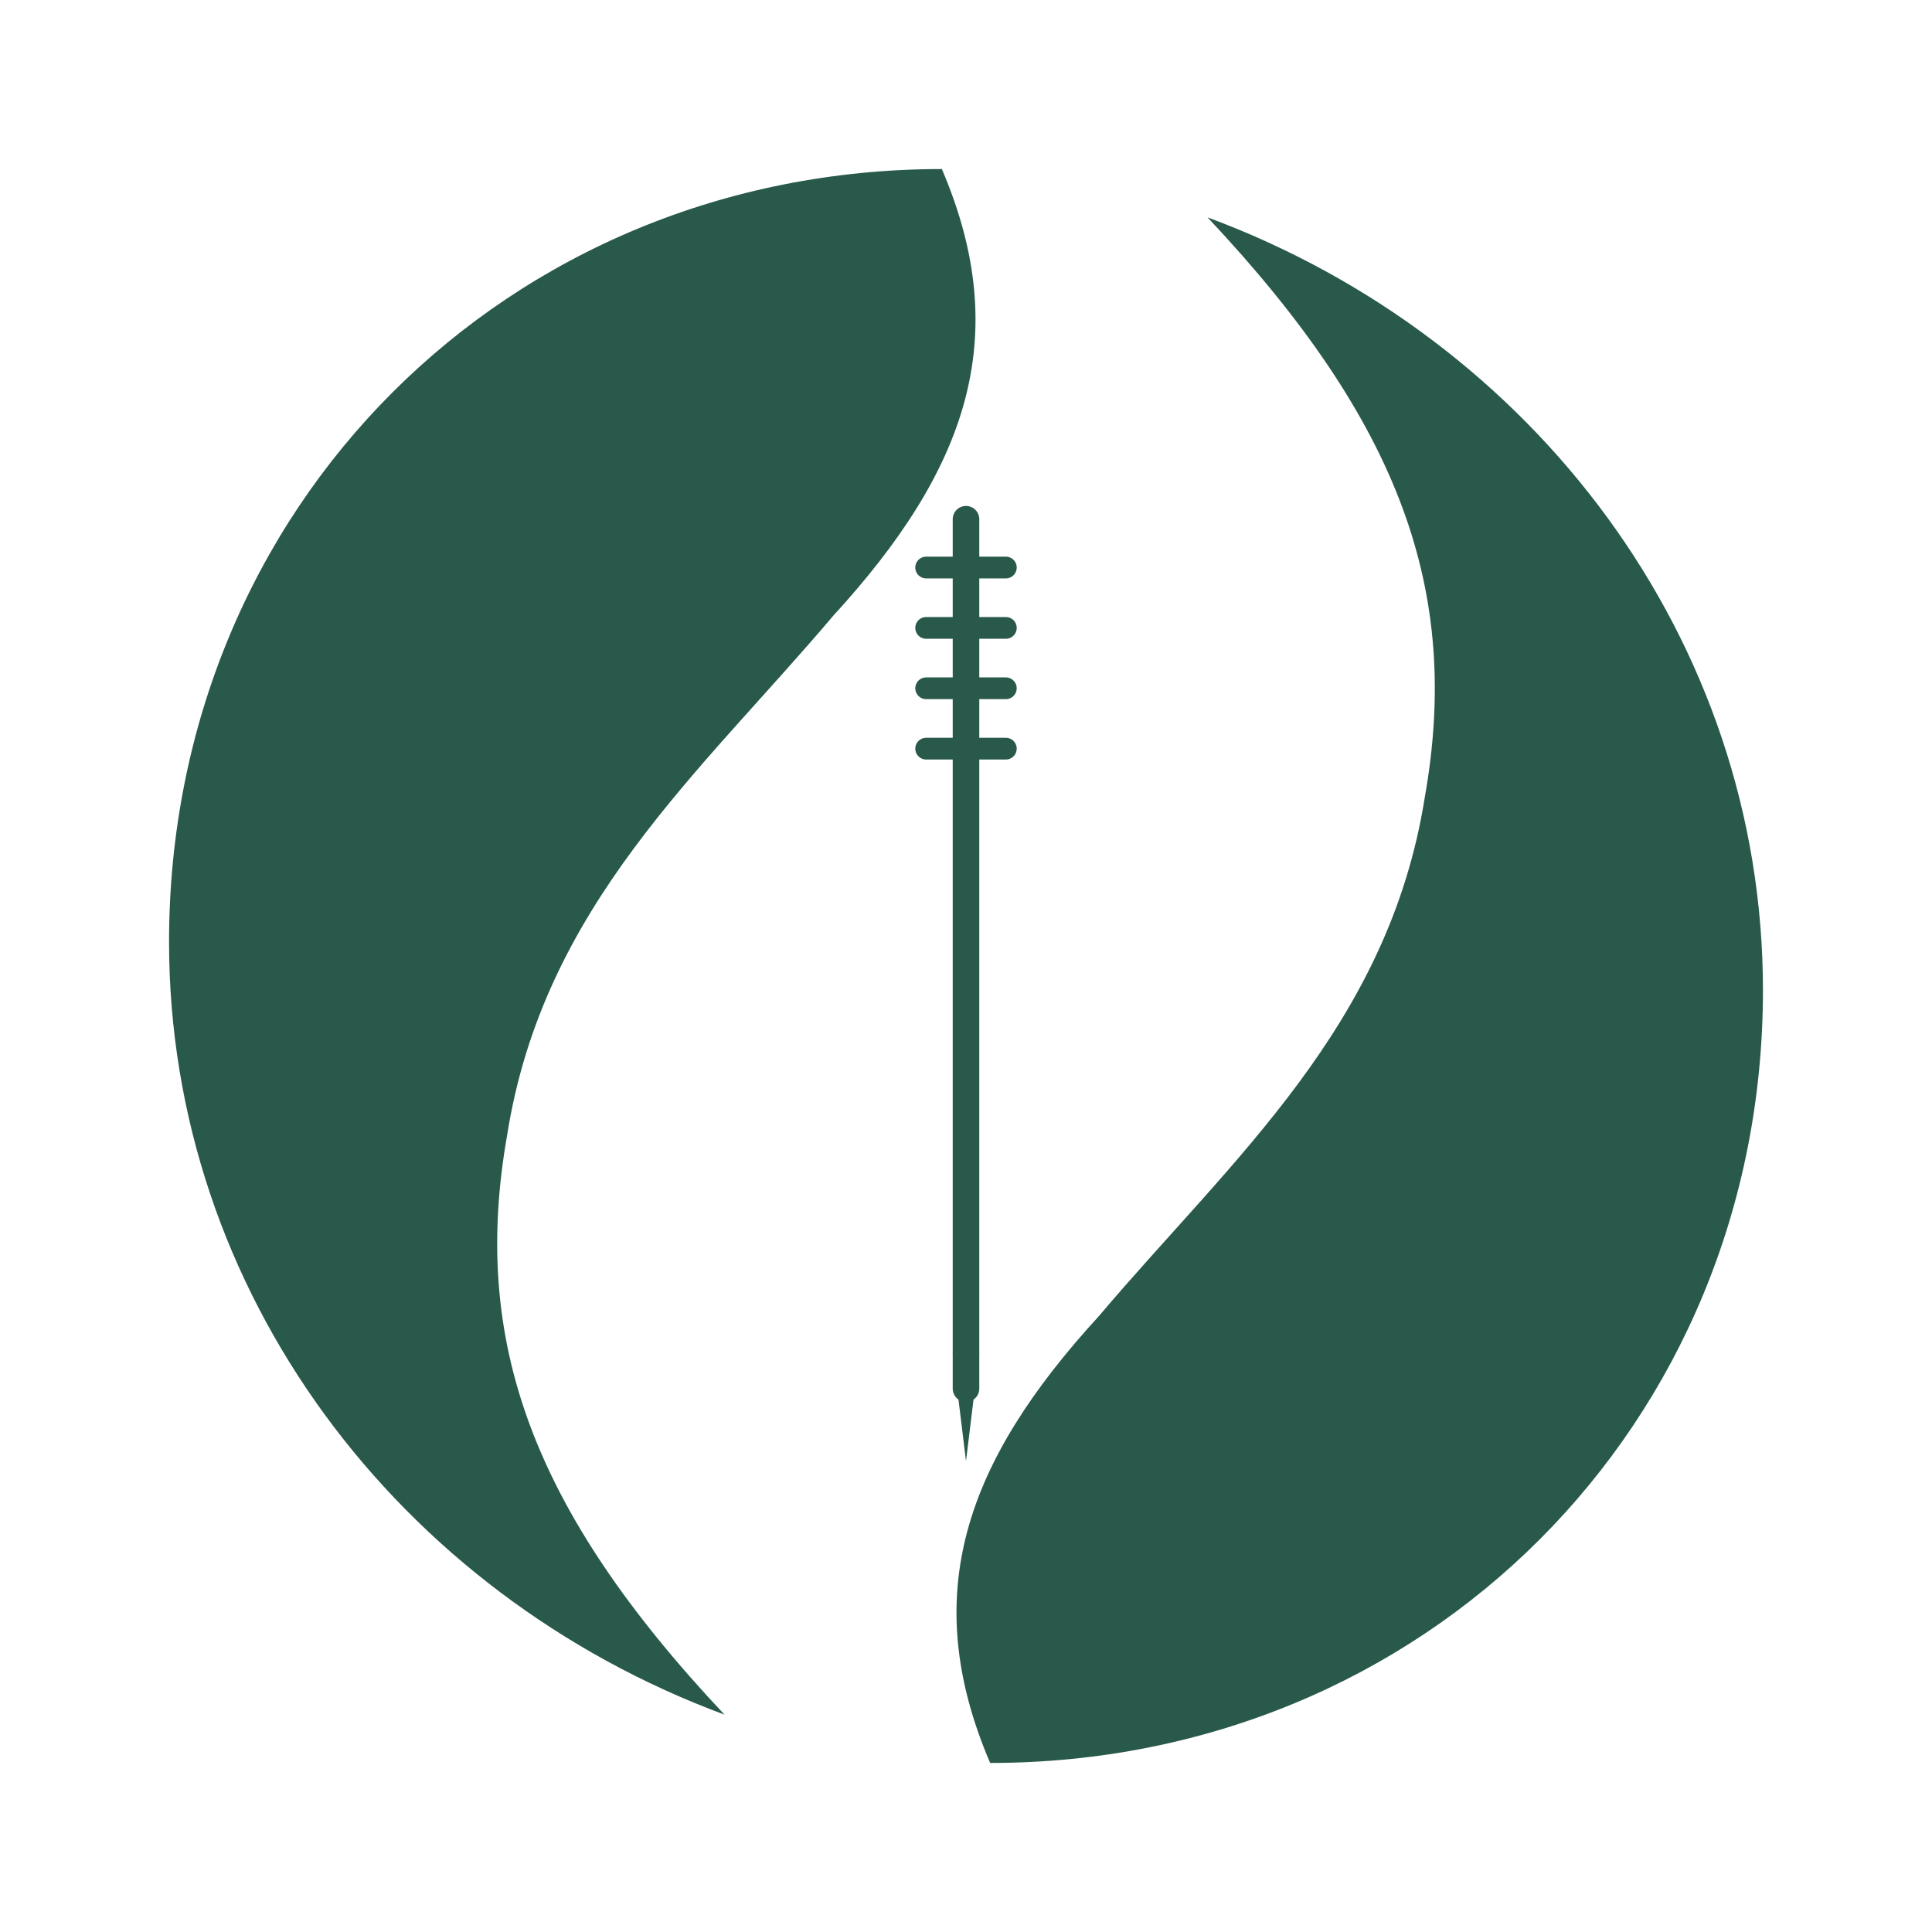
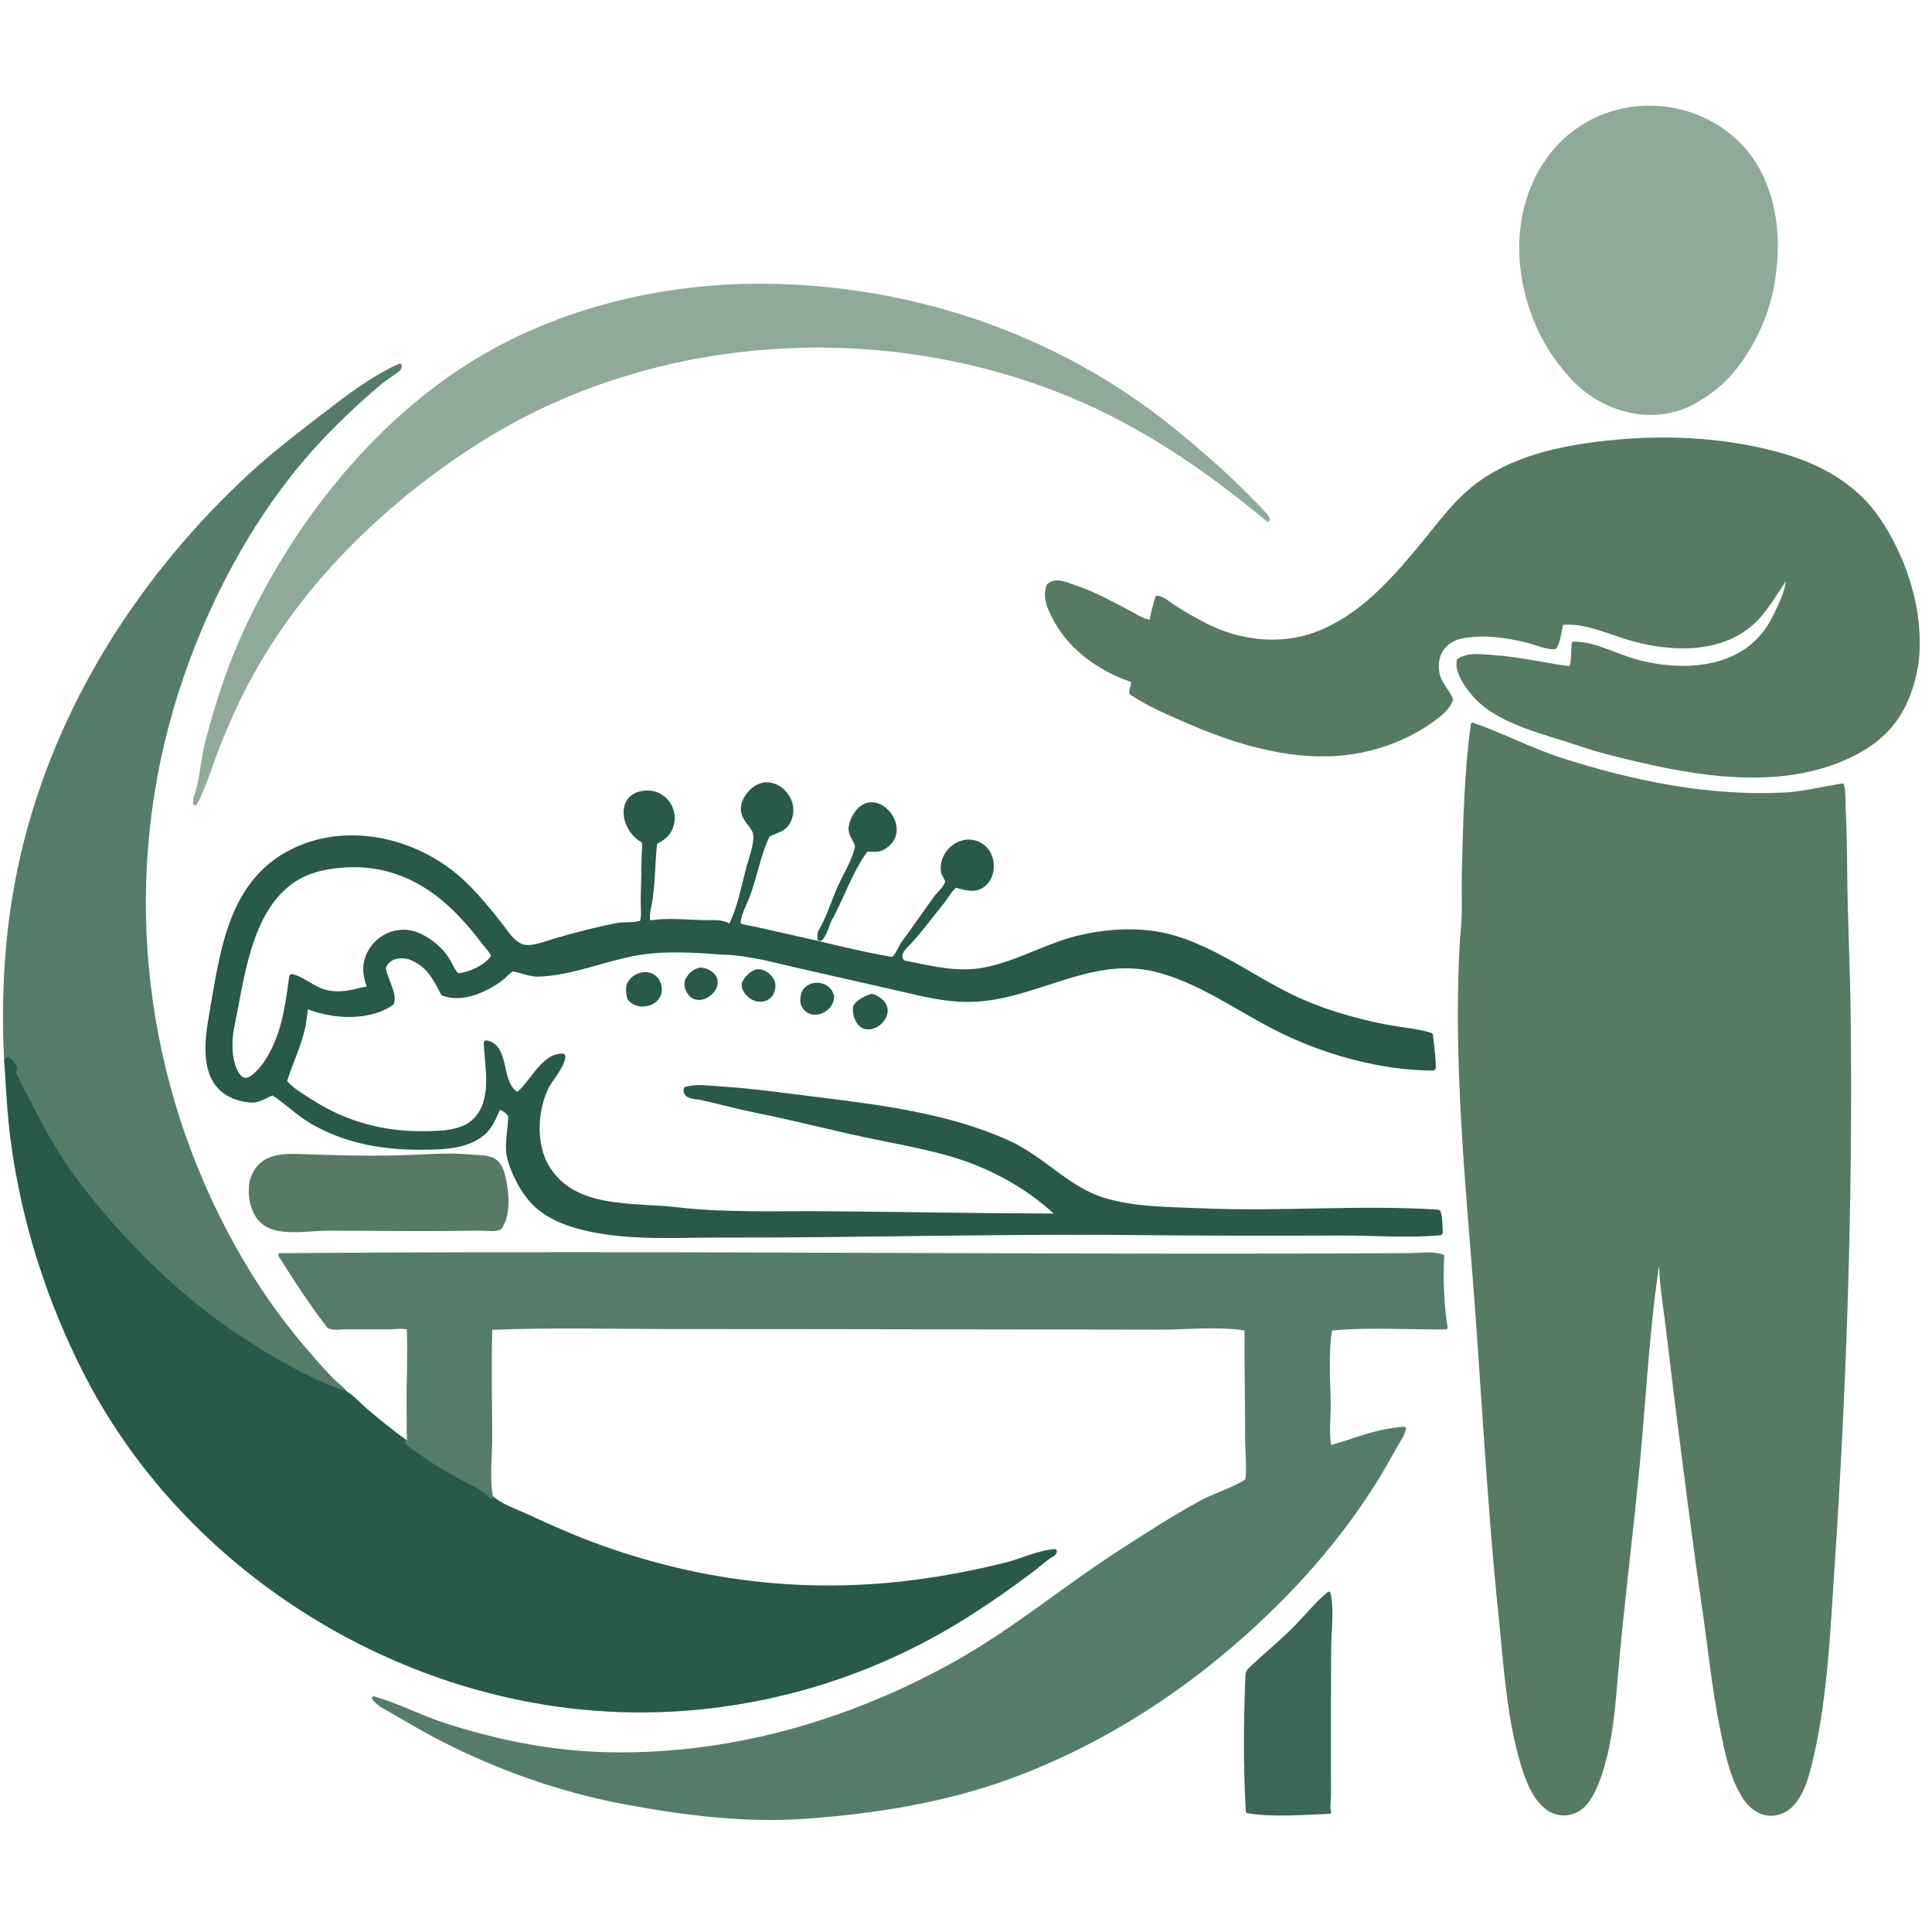
- <svg xmlns="http://www.w3.org/2000/svg" width="160" height="160" viewBox="0 0 160 160" role="img" aria-label="Wang’s Harmony harmony and acupuncture symbol">
-   <g fill="#28594b">
-     <path d="M78 14C42 14 14 42 14 78c0 29 19 54 46 64-16-17-21-31-18-48 3-19 16-30 27-43 11-12 15-23 9-37Z" />
-     <path d="M82 146c36 0 64-28 64-64 0-29-19-54-46-64 16 17 21 31 18 48-3 19-16 30-27 43-11 12-15 23-9 37Z" />
-     <path d="M80 43v72" fill="none" stroke="#28594b" stroke-width="2.2" stroke-linecap="round" />
-     <path d="M76.7 47h6.6m-6.6 5h6.6m-6.6 5h6.6m-6.6 5h6.6" fill="none" stroke="#28594b" stroke-width="1.8" stroke-linecap="round" />
-     <path d="m78.9 112 1.1 9 1.1-9Z" />
+ <svg xmlns="http://www.w3.org/2000/svg" width="160" height="160" viewBox="0 0 160 160" role="img" aria-label="Wang’s Harmony original treatment scene in jade">
+   <g transform="translate(.4 8.9) scale(.4274) translate(-82.64 -286.13)">
+     <path d="M 148.647 535.172 C 143.048 533.406 137.863 530.486 132.839 527.486 C 119.179 519.329 107.955 508.699 98.079 496.283 C 93.909 491.04 90.491 485.208 87.506 479.228 C 86.526 477.264 85.348 475.293 84.51 473.269 C 84.334 472.846 84.8 472.547 84.589 472.109 C 84.345 471.604 83.281 469.828 82.858 470.823 C 82.222 458.285 82.916 445.633 85.535 433.329 C 91.655 404.583 107.453 378.973 128.585 358.88 C 133.341 354.357 138.391 350.397 143.585 346.401 C 148.504 342.616 153.514 338.674 159.154 336.107 C 159.433 336.625 158.603 337.149 158.254 337.397 C 156.98 338.302 155.741 339.144 154.551 340.171 C 149.321 344.682 144.438 349.377 139.995 354.677 C 128.489 368.401 119.888 385.645 114.917 402.813 C 104.824 437.671 109.315 475.036 126.893 506.754 C 130.744 513.701 135.308 520.424 140.483 526.453 C 142.296 528.565 144.13 530.726 146.088 532.704 C 146.908 533.531 147.968 534.223 148.647 535.172 Z" opacity="1" fill="#557c69" fill-rule="evenodd" id="object-0" stroke="#557c69" stroke-width="0.7" stroke-linejoin="round" />
+     <path d="M 82.858 470.823 C 83.281 469.828 84.345 471.604 84.589 472.109 C 84.8 472.547 84.334 472.846 84.51 473.269 C 85.348 475.293 86.526 477.264 87.506 479.228 C 90.491 485.208 93.909 491.04 98.079 496.283 C 107.955 508.699 119.179 519.329 132.839 527.486 C 137.863 530.486 143.048 533.406 148.647 535.172 C 150.071 536.032 151.233 537.393 152.499 538.471 C 155.082 540.67 157.775 542.862 160.536 544.833 C 163.708 547.369 167.144 549.5 170.724 551.512 C 172.777 552.666 175.315 553.515 176.87 555.364 C 178.494 556.968 181.54 557.983 183.611 558.945 C 188.477 561.204 193.355 563.373 198.413 565.167 C 217.937 572.091 237.839 574.43 258.419 571.85 C 264.501 571.088 270.473 569.932 276.42 568.471 C 279.565 567.698 282.886 566.049 286.105 565.814 C 286.27 566.366 285.368 566.703 285.009 566.956 C 283.983 567.679 283.038 568.539 282.036 569.3 C 277.213 572.961 272.282 576.392 267.108 579.543 C 245.527 592.688 220.018 598.642 194.887 596.26 C 154.786 592.458 116.977 567.651 98.461 531.721 C 91.175 517.582 86.251 502.185 84.134 486.412 C 83.436 481.213 83.226 476.042 82.858 470.823 Z" opacity="1" fill="#28594b" fill-rule="evenodd" id="object-1" stroke="#28594b" stroke-width="0.7" stroke-linejoin="round" />
+     <path d="M 119.532 419.943 C 120.776 416.738 120.88 412.744 121.748 409.369 C 123.867 401.138 126.466 393.295 130.175 385.633 C 139.84 365.663 154.877 346.827 173.994 335.205 C 190.511 325.162 210.518 320.488 229.749 320.628 C 258.162 320.834 286.407 330.301 308.583 348.24 C 313.644 352.334 318.558 356.545 323.144 361.176 C 324.254 362.297 325.412 363.398 326.454 364.583 C 326.73 364.896 327.465 365.6 327.378 366.039 C 315.635 356.292 303.344 347.806 289.18 341.928 C 252.854 326.851 208.91 329.409 175.345 350.239 C 158.182 360.89 142.247 375.834 131.937 393.323 C 128.44 399.255 125.56 405.528 123.178 411.975 C 122.396 414.093 121.694 416.227 120.812 418.307 C 120.628 418.739 119.457 421.526 119.452 420.949 C 119.486 420.212 119.454 420.547 119.532 419.943 Z" opacity="1" fill="#8faa98" fill-rule="evenodd" id="object-2" stroke="#8faa98" stroke-width="0.7" stroke-linejoin="round" />
+     <path d="M 222.494 444.622 C 222.543 445.014 222.79 445.756 222.61 446.129 C 222.466 446.426 222.081 446.318 222.037 446.745 C 222.033 446.784 222.104 448.278 222.345 448.057 C 222.975 447.48 223.019 445.501 223.441 444.718 C 225.138 441.367 225.921 437.07 226.894 433.435 C 227.416 431.487 228.392 429.129 228.233 427.09 C 228.09 425.263 225.935 424.218 225.84 422.23 C 225.752 420.39 227.348 418.337 229.04 417.703 C 232.245 416.5 235.473 420.108 234.772 423.165 C 234.154 425.864 232.628 425.918 230.425 426.908 C 228.48 430.777 227.854 435.342 226.222 439.363 C 225.676 440.709 224.445 443.125 224.675 444.576 C 224.552 444.851 227.416 445.334 227.899 445.434 C 230.198 445.909 232.476 446.489 234.772 446.984 C 241.27 448.384 247.779 450.176 254.334 451.271 C 255.227 451.603 256.178 451.771 257.092 452.036 C 262.337 453.081 267.245 454.377 272.636 453.312 C 277.859 452.28 282.465 449.831 287.448 448.119 C 292.494 446.385 298.221 445.643 303.544 446.083 C 314.64 447 323.702 454.971 333.598 459.354 C 338.834 461.673 344.503 463.274 350.118 464.374 C 352.969 464.932 356.016 465.142 358.801 465.955 C 359.01 468.024 359.323 470.077 359.342 472.166 C 349.137 472.163 337.87 468.937 328.823 464.287 C 321.224 460.382 313.843 454.969 305.423 452.989 C 292.44 449.936 281.647 458.99 269.003 458.877 C 264.544 458.837 260.2 457.729 255.884 456.734 C 249.307 455.218 242.716 453.76 236.134 452.243 C 231.319 451.133 226.485 449.797 221.516 449.7 C 216.298 449.306 210.773 448.949 205.58 449.777 C 199.108 450.81 192.558 453.782 185.999 453.975 C 184.223 454.027 182.645 453.114 180.906 452.965 C 180.056 453.446 179.435 454.273 178.646 454.857 C 175.774 456.984 171.253 459.096 167.636 457.683 C 166.144 454.732 164.754 452.09 161.461 450.787 C 159.378 449.962 156.701 450.418 155.886 452.774 C 156.043 454.868 158.041 457.559 157.508 459.564 C 154.41 461.785 149.673 462.136 146.048 461.521 C 144.756 461.302 143.313 460.987 142.083 460.537 C 141.78 460.426 141.501 460.046 141.195 460.149 C 140.664 460.329 140.54 463.128 140.435 463.65 C 139.638 467.596 137.911 471.083 136.687 474.868 C 137.989 476.572 140.156 477.77 141.933 478.912 C 148.449 483.098 155.776 485.137 163.506 485.067 C 166.88 485.037 171.285 485.066 173.86 482.489 C 177.707 478.641 176.261 472.288 176.003 467.475 C 180.104 468.405 178.007 475.648 181.996 477.549 C 184.733 475.62 186.929 469.976 190.676 470.034 C 190.505 471.935 188.218 474.316 187.382 476.083 C 185.248 480.596 184.967 487.098 187.556 491.469 C 192.729 500.203 204.26 498.801 212.873 499.805 C 222.428 500.919 232.393 500.496 242.006 500.579 C 256.953 500.706 271.898 500.989 286.837 501.033 C 287.052 500.469 284.476 498.474 284.004 498.091 C 280.564 495.292 276.85 493.121 272.811 491.301 C 265.964 488.217 258.384 486.967 251.077 485.461 C 243.406 483.88 235.822 481.873 228.139 480.34 C 224.659 479.646 221.215 478.684 217.749 477.913 C 216.696 477.679 214.568 477.784 214.732 476.434 C 216.793 475.873 219.019 476.254 221.126 476.384 C 225.342 476.645 229.505 477.113 233.691 477.659 C 248.126 479.544 263.731 480.785 277.117 486.901 C 283.675 489.898 288.561 495.843 295.502 497.958 C 301.645 499.831 308.465 499.744 314.831 500.019 C 329.95 500.671 345.223 499.289 360.306 500.271 C 360.698 501.434 360.588 502.859 360.692 504.086 C 354.382 504.662 347.84 504.108 341.503 504.134 C 328.166 504.19 314.837 504.181 301.5 504.048 C 274.838 503.781 248.166 504.582 221.501 504.532 C 213.214 504.516 204.418 505.111 196.263 503.425 C 192.409 502.629 188.122 501.199 185.299 498.312 C 183.262 496.229 181.743 493.324 180.815 490.587 C 179.742 487.424 180.751 484.58 180.747 481.407 C 180.22 480.532 179.272 479.882 178.284 479.668 C 177.343 481.511 176.818 483.409 175.166 484.791 C 172.302 487.188 168.304 487.43 164.739 487.504 C 156.887 487.666 149.572 486.636 142.631 482.761 C 139.699 481.124 137.391 478.744 134.622 476.929 C 133.235 477.333 132.035 478.406 130.527 478.377 C 129.506 478.358 128.469 478.118 127.508 477.789 C 120.9 475.528 121.8 467.635 122.746 462.256 C 124.958 449.677 126.38 435.46 139.727 429.775 C 150.742 425.084 163.91 428.906 172.094 437.148 C 174.441 439.512 176.587 442.083 178.613 444.724 C 179.718 446.166 180.95 448.149 182.741 448.802 C 184.612 449.484 187.546 448.211 189.375 447.685 C 193.264 446.568 197.129 445.556 201.098 444.76 C 202.687 444.441 204.735 444.756 206.212 444.188 C 206.693 442.786 206.386 440.908 206.424 439.422 C 206.494 436.717 206.574 434.012 206.61 431.297 C 206.624 430.251 206.863 429.152 206.566 428.132 C 202.677 426.366 201.192 419.41 206.856 419.06 C 210.31 418.847 212.748 422.27 211.567 425.505 C 210.997 427.07 209.896 427.715 208.496 428.427 C 208.045 432.126 208.127 435.902 207.57 439.605 C 207.378 440.882 206.682 443.157 207.36 444.306 C 210.583 443.636 214.558 444.093 217.85 444.173 C 219.381 444.21 221.073 443.954 222.494 444.622 Z M 126.395 464.911 C 126.039 467.446 126.021 470.186 127.014 472.586 C 127.694 474.23 128.947 475.444 130.642 474.239 C 131.139 473.886 131.588 473.477 132.009 473.038 C 132.528 472.495 132.989 471.909 133.403 471.284 C 136.783 466.189 137.512 460.489 138.311 454.629 C 140.19 455.135 141.755 456.507 143.543 457.262 C 146.135 458.356 148.949 458.018 151.58 457.275 C 152.164 457.11 152.976 457.138 153.479 456.797 C 152.938 455.274 152.474 453.813 152.732 452.167 C 153.431 447.706 158.125 444.868 162.369 446.494 C 164.366 447.259 166.442 448.856 167.734 450.556 C 168.653 451.765 169.163 453.394 170.219 454.471 C 172.564 454.424 176.265 452.73 177.436 450.637 C 177.331 449.708 176.466 448.969 175.927 448.252 C 174.509 446.364 172.983 444.532 171.38 442.798 C 165.124 436.029 157.298 432.077 147.963 432.855 C 144.641 433.132 141.306 433.831 138.49 435.722 C 129.596 441.693 128.441 455.343 126.395 464.911 Z" opacity="1" fill="#28594b" fill-rule="evenodd" id="object-3" stroke="#28594b" stroke-width="1.15" stroke-linejoin="round" />
+     <path d="M 130.381 494.391 C 131.556 489.813 135.098 489.121 139.295 489.26 C 146.812 489.51 154.482 489.758 161.996 489.413 C 165.525 489.25 169.121 489.014 172.655 489.35 C 174.057 489.483 175.658 489.39 176.99 489.908 C 178.305 490.42 178.923 491.845 179.236 493.112 C 179.959 496.037 180.49 500.617 178.564 503.228 C 177.581 503.691 176.065 503.421 174.997 503.418 C 172.496 503.41 169.996 503.469 167.495 503.489 C 160.029 503.55 152.564 503.407 145.098 503.429 C 141.882 503.438 137.276 504.262 134.235 503.078 C 130.798 501.739 129.889 497.643 130.381 494.391 Z" opacity="1" fill="#587a65" fill-rule="evenodd" id="object-4" stroke="#587a65" stroke-width="0.7" stroke-linejoin="round" />
+     <path d="M 176.87 555.364 C 175.315 553.515 172.777 552.666 170.724 551.512 C 167.144 549.5 163.708 547.369 160.536 544.833 C 161.117 545.015 160.861 543.312 160.864 542.85 C 160.875 541.053 160.846 539.254 160.837 537.457 C 160.811 532.545 161.091 527.662 160.874 522.754 C 160.291 522.17 157.837 522.558 157 522.549 C 154.333 522.52 151.665 522.548 148.998 522.525 C 147.918 522.516 146.376 522.826 145.393 522.338 C 142.007 517.961 138.899 513.176 135.969 508.482 C 188.47 508.068 240.997 508.433 293.504 508.549 C 309.17 508.583 324.837 508.583 340.503 508.545 C 345.171 508.534 349.838 508.47 354.506 508.472 C 356.57 508.473 359.245 508.042 361.195 508.703 C 360.958 513.034 361.14 518.26 361.855 522.55 C 354.455 522.618 346.86 522.078 339.49 522.797 C 338.713 527.532 339.148 532.661 339.198 537.444 C 339.226 540.078 338.81 543.169 339.373 545.738 C 344.221 544.395 348.654 542.383 353.781 542.127 C 353.596 543.253 352.805 544.276 352.259 545.252 C 350.942 547.606 349.641 549.949 348.212 552.237 C 342.769 560.95 336.182 568.965 328.883 576.19 C 314.101 590.82 296.57 602.677 276.943 609.781 C 264.435 614.307 251.185 616.391 237.984 617.36 C 226.089 618.232 214.206 616.705 202.554 614.533 C 189.952 612.185 177.026 607.516 165.709 601.493 C 162.906 600.002 160.208 598.363 157.45 596.8 C 156.178 596.079 154.989 595.552 154.122 594.343 C 158.761 595.688 163.158 597.992 167.776 599.494 C 177.433 602.635 187.565 604.741 197.727 605.125 C 222.088 606.043 246.072 599.246 267.212 587.342 C 278.409 581.037 288.117 572.843 298.872 565.917 C 303.982 562.626 309.051 559.326 314.395 556.417 C 317.197 554.892 320.783 553.93 323.361 552.141 C 323.663 549.447 323.321 546.527 323.323 543.808 C 323.329 536.811 323.13 529.797 323.203 522.806 C 317.709 521.899 311.562 522.62 305.997 522.601 C 294.497 522.562 282.997 522.577 271.497 522.549 C 251.499 522.5 231.5 522.496 211.502 522.481 C 199.935 522.472 188.311 522.17 176.753 522.642 C 176.529 529.691 176.715 536.758 176.731 543.811 C 176.739 547.565 176.2 551.669 176.87 555.364 Z" opacity="1" fill="#557c69" fill-rule="evenodd" id="object-5" stroke="#557c69" stroke-width="0.7" stroke-linejoin="round" />
+     <path d="M 203.402 456.383 C 204.124 453.866 208.124 452.951 209.308 455.706 C 210.847 459.287 205.996 461.435 203.681 458.878 C 203.326 458.062 203.332 457.261 203.402 456.383 Z" opacity="1" fill="#28594b" fill-rule="evenodd" id="object-6" stroke="#28594b" stroke-width="0.7" stroke-linejoin="round" />
+     <path d="M 214.76 455.29 C 215.394 454.177 216.174 453.327 217.479 453.128 C 218.146 453.213 218.728 453.36 219.294 453.746 C 222.947 456.235 216.718 461.372 214.884 457.02 C 214.619 456.391 214.647 455.957 214.76 455.29 Z" opacity="1" fill="#28594b" fill-rule="evenodd" id="object-7" stroke="#28594b" stroke-width="0.7" stroke-linejoin="round" />
+     <path d="M 222.494 444.622 C 223.131 444.657 222.815 444.625 223.441 444.718 C 223.019 445.501 222.975 447.48 222.345 448.057 C 222.104 448.278 222.033 446.784 222.037 446.745 C 222.081 446.318 222.466 446.426 222.61 446.129 C 222.79 445.756 222.543 445.014 222.494 444.622 Z" opacity="1" fill="#28594b" fill-rule="evenodd" id="object-8" stroke="#28594b" stroke-width="0.7" stroke-linejoin="round" />
+     <path d="M 225.79 455.82 C 226.281 454.83 227.276 453.692 228.426 453.483 C 229.816 453.23 231.718 454.934 231.613 456.363 C 231.328 460.243 226.631 459.657 225.764 456.429 C 225.772 456.226 225.781 456.023 225.79 455.82 Z" opacity="1" fill="#28594b" fill-rule="evenodd" id="object-9" stroke="#28594b" stroke-width="0.7" stroke-linejoin="round" />
+     <path d="M 237.301 457.827 C 238.347 455.237 242.424 455.588 242.984 458.411 C 242.979 461.292 238.662 462.984 237.299 460.043 C 236.973 459.339 237.16 458.549 237.301 457.827 Z" opacity="1" fill="#28594b" fill-rule="evenodd" id="object-10" stroke="#28594b" stroke-width="0.7" stroke-linejoin="round" />
+     <path d="M 240.547 445.918 C 241.929 443.596 242.913 440.721 243.916 438.201 C 245.062 435.321 247.101 432.381 247.743 429.349 C 247.503 428 246.295 427.047 246.498 425.549 C 246.612 424.708 246.96 423.9 247.404 423.185 C 251.24 416.997 259.036 426.275 252.725 429.682 C 251.802 430.181 250.612 429.93 249.61 429.976 C 246.618 433.894 245.004 439.073 242.598 443.377 C 242.132 444.212 241.44 446.899 240.596 447.294 C 240.293 447.436 240.519 446.008 240.547 445.918 Z" opacity="1" fill="#28594b" fill-rule="evenodd" id="object-11" stroke="#28594b" stroke-width="0.7" stroke-linejoin="round" />
+     <path d="M 247.379 460.343 C 247.48 460.186 247.581 460.03 247.681 459.874 C 248.546 459.088 249.475 458.57 250.595 458.236 C 251.1 458.295 251.504 458.555 251.928 458.834 C 256.401 461.776 249.105 467.599 247.51 462.231 C 247.329 461.622 247.27 460.964 247.379 460.343 Z" opacity="1" fill="#28594b" fill-rule="evenodd" id="object-12" stroke="#28594b" stroke-width="0.7" stroke-linejoin="round" />
+     <path d="M 254.334 451.271 C 255.44 450.86 256.067 448.863 256.747 447.943 C 258.852 445.094 260.864 442.184 262.929 439.298 C 263.512 438.484 265.324 436.936 265.181 435.92 C 264.942 435.386 264.632 434.894 264.402 434.357 C 263.673 429.92 268.97 426.363 272.491 429.575 C 274.732 431.62 274.373 436.251 271.25 437.376 C 269.883 437.869 268.181 437.299 266.862 436.919 C 265.799 437.79 265.12 439.15 264.252 440.211 C 261.955 443.021 259.813 446.051 257.265 448.638 C 256.152 449.767 255.629 450.997 257.092 452.036 C 256.178 451.771 255.227 451.603 254.334 451.271 Z" opacity="1" fill="#28594b" fill-rule="evenodd" id="object-13" stroke="#28594b" stroke-width="0.7" stroke-linejoin="round" />
+     <path d="M 284.88 378.715 C 286.45 377.433 288.391 378.536 290.077 379.082 C 293.673 380.247 297.05 382.174 300.401 383.896 C 301.511 384.467 303.55 385.869 304.807 385.704 C 304.96 384.147 305.51 382.609 305.885 381.093 C 307.124 381.209 308.031 382.13 309.037 382.792 C 311.038 384.109 313.116 385.274 315.239 386.381 C 321.703 389.751 329.82 390.71 336.723 388.102 C 345.214 384.893 351.151 378.203 356.821 371.419 C 360.573 366.93 363.742 362.258 368.582 358.81 C 376.014 353.515 385.568 351.75 394.462 350.893 C 403.64 350.008 413.115 350.345 422.15 352.277 C 429.72 353.896 436.661 356.405 442.335 361.926 C 445.426 364.934 447.713 368.906 449.491 372.802 C 451.337 376.848 452.654 381.413 453.114 385.845 C 453.466 389.228 453.475 392.656 452.688 395.978 C 452.086 398.523 451.284 400.848 449.991 403.127 C 446.839 408.68 441.161 411.844 435.216 413.686 C 423.63 417.275 410.603 415.288 399.067 412.576 C 395.288 411.688 391.498 410.777 387.825 409.515 C 381.451 407.325 372.606 405.501 367.801 400.456 C 366.311 398.892 363.791 395.599 364.339 393.271 C 366.224 392.005 368.77 392.425 370.92 392.572 C 375.994 392.917 380.957 394.097 385.985 394.778 C 386.676 393.931 386.378 391.132 386.625 389.985 C 390.686 389.935 394.765 392.348 398.634 393.397 C 408.581 396.094 420.572 395.12 425.561 384.79 C 426.672 382.49 428.267 379.509 428.107 376.879 C 425.62 380.147 423.928 383.851 420.661 386.521 C 414.192 391.809 404.615 391.192 397.106 388.903 C 393.05 387.667 388.616 385.599 384.301 386.063 C 383.951 387.295 383.742 389.798 382.932 390.749 C 381.306 390.828 379.439 389.964 377.872 389.557 C 373.888 388.522 368.847 387.812 364.779 388.715 C 361.301 389.488 359.633 392.395 360.286 395.814 C 360.667 397.811 362.208 399.047 362.903 400.833 C 362.38 402.498 360.675 403.818 359.313 404.807 C 355.942 407.256 352.237 408.989 348.237 410.125 C 336.156 413.557 323.544 410.144 312.331 405.328 C 308.441 403.658 304.488 401.968 300.936 399.641 C 300.645 398.853 301.535 397.859 301.111 397.159 C 295.176 395.18 289.551 391.309 286.432 385.833 C 285.258 383.772 283.865 381.095 284.88 378.715 Z" opacity="1" fill="#577a63" fill-rule="evenodd" id="object-14" stroke="#577a63" stroke-width="0.7" stroke-linejoin="round" />
+     <path d="M 323.387 589.892 C 323.476 589.308 323.394 589.587 323.63 589.053 C 326.469 586.31 329.549 583.812 332.359 581.037 C 334.671 578.753 336.664 576.138 339.173 574.067 C 339.907 577.355 339.305 581.436 339.285 584.808 C 339.245 591.809 339.26 598.81 339.255 605.81 C 339.253 608.31 339.257 610.81 339.26 613.309 C 339.261 614.147 338.991 615.676 339.294 616.422 C 334.211 616.59 328.482 617.128 323.456 616.301 C 322.935 607.607 323.01 598.595 323.387 589.892 Z" opacity="1" fill="#3c6756" fill-rule="evenodd" id="object-15" stroke="#3c6756" stroke-width="0.7" stroke-linejoin="round" />
+     <path d="M 364.968 446.928 C 365.511 442.743 365.198 438.3 365.31 434.078 C 365.559 424.693 365.772 414.995 367.048 405.691 C 372.776 407.66 378.153 410.532 383.955 412.416 C 397.746 416.897 412.684 419.942 427.243 419.232 C 431.088 419.044 434.876 418.072 438.666 417.471 C 439.032 418.877 438.9 420.317 438.974 421.754 C 439.179 425.742 439.243 429.77 439.275 433.766 C 439.351 443.285 439.848 452.803 439.959 462.324 C 440.377 498.172 439.176 533.888 436.788 569.637 C 436.002 581.392 435.477 593.697 432.877 605.22 C 432.049 608.889 430.726 615.008 426.705 616.466 C 423.742 617.54 421.1 615.86 419.563 613.362 C 417.092 609.346 416.227 604.578 415.299 600.026 C 413.8 592.673 413.075 585.219 411.994 577.802 C 409.982 563.994 408.237 550.125 406.488 536.277 C 405.708 530.095 405.06 523.88 404.19 517.708 C 403.911 515.733 403.694 513.754 403.6 511.759 C 403.579 511.33 403.352 508.334 403.097 508.715 C 401.033 521.749 400.381 535.17 399.156 548.312 C 397.827 562.565 395.937 576.798 394.762 591.07 C 394.225 597.59 393.583 604.511 391.178 610.653 C 390.163 613.245 388.594 616.222 385.546 616.663 C 380.827 617.346 378.362 612.195 377.151 608.504 C 374.028 598.979 373.47 588.528 372.446 578.62 C 370.046 555.378 368.984 532.107 367.098 508.839 C 365.44 488.391 363.713 467.469 364.968 446.928 Z" opacity="1" fill="#577a63" fill-rule="evenodd" id="object-16" stroke="#577a63" stroke-width="0.7" stroke-linejoin="round" />
+     <path d="M 376.455 311.922 C 376.773 303.753 380.29 295.688 386.998 290.767 C 398.836 282.085 416.408 285.956 422.91 299.278 C 425.185 303.94 426.022 309.405 425.806 314.548 C 425.597 319.529 424.582 324.461 422.474 329.004 C 420.888 332.42 418.798 335.816 416.167 338.528 C 414.225 340.529 412.068 342.094 409.608 343.394 C 402.113 347.354 392.831 344.997 386.991 339.13 C 379.987 332.092 376.069 321.844 376.455 311.922 Z" opacity="1" fill="#8faa98" fill-rule="evenodd" id="object-17" stroke="#8faa98" stroke-width="0.7" stroke-linejoin="round" />
  </g>
</svg>
